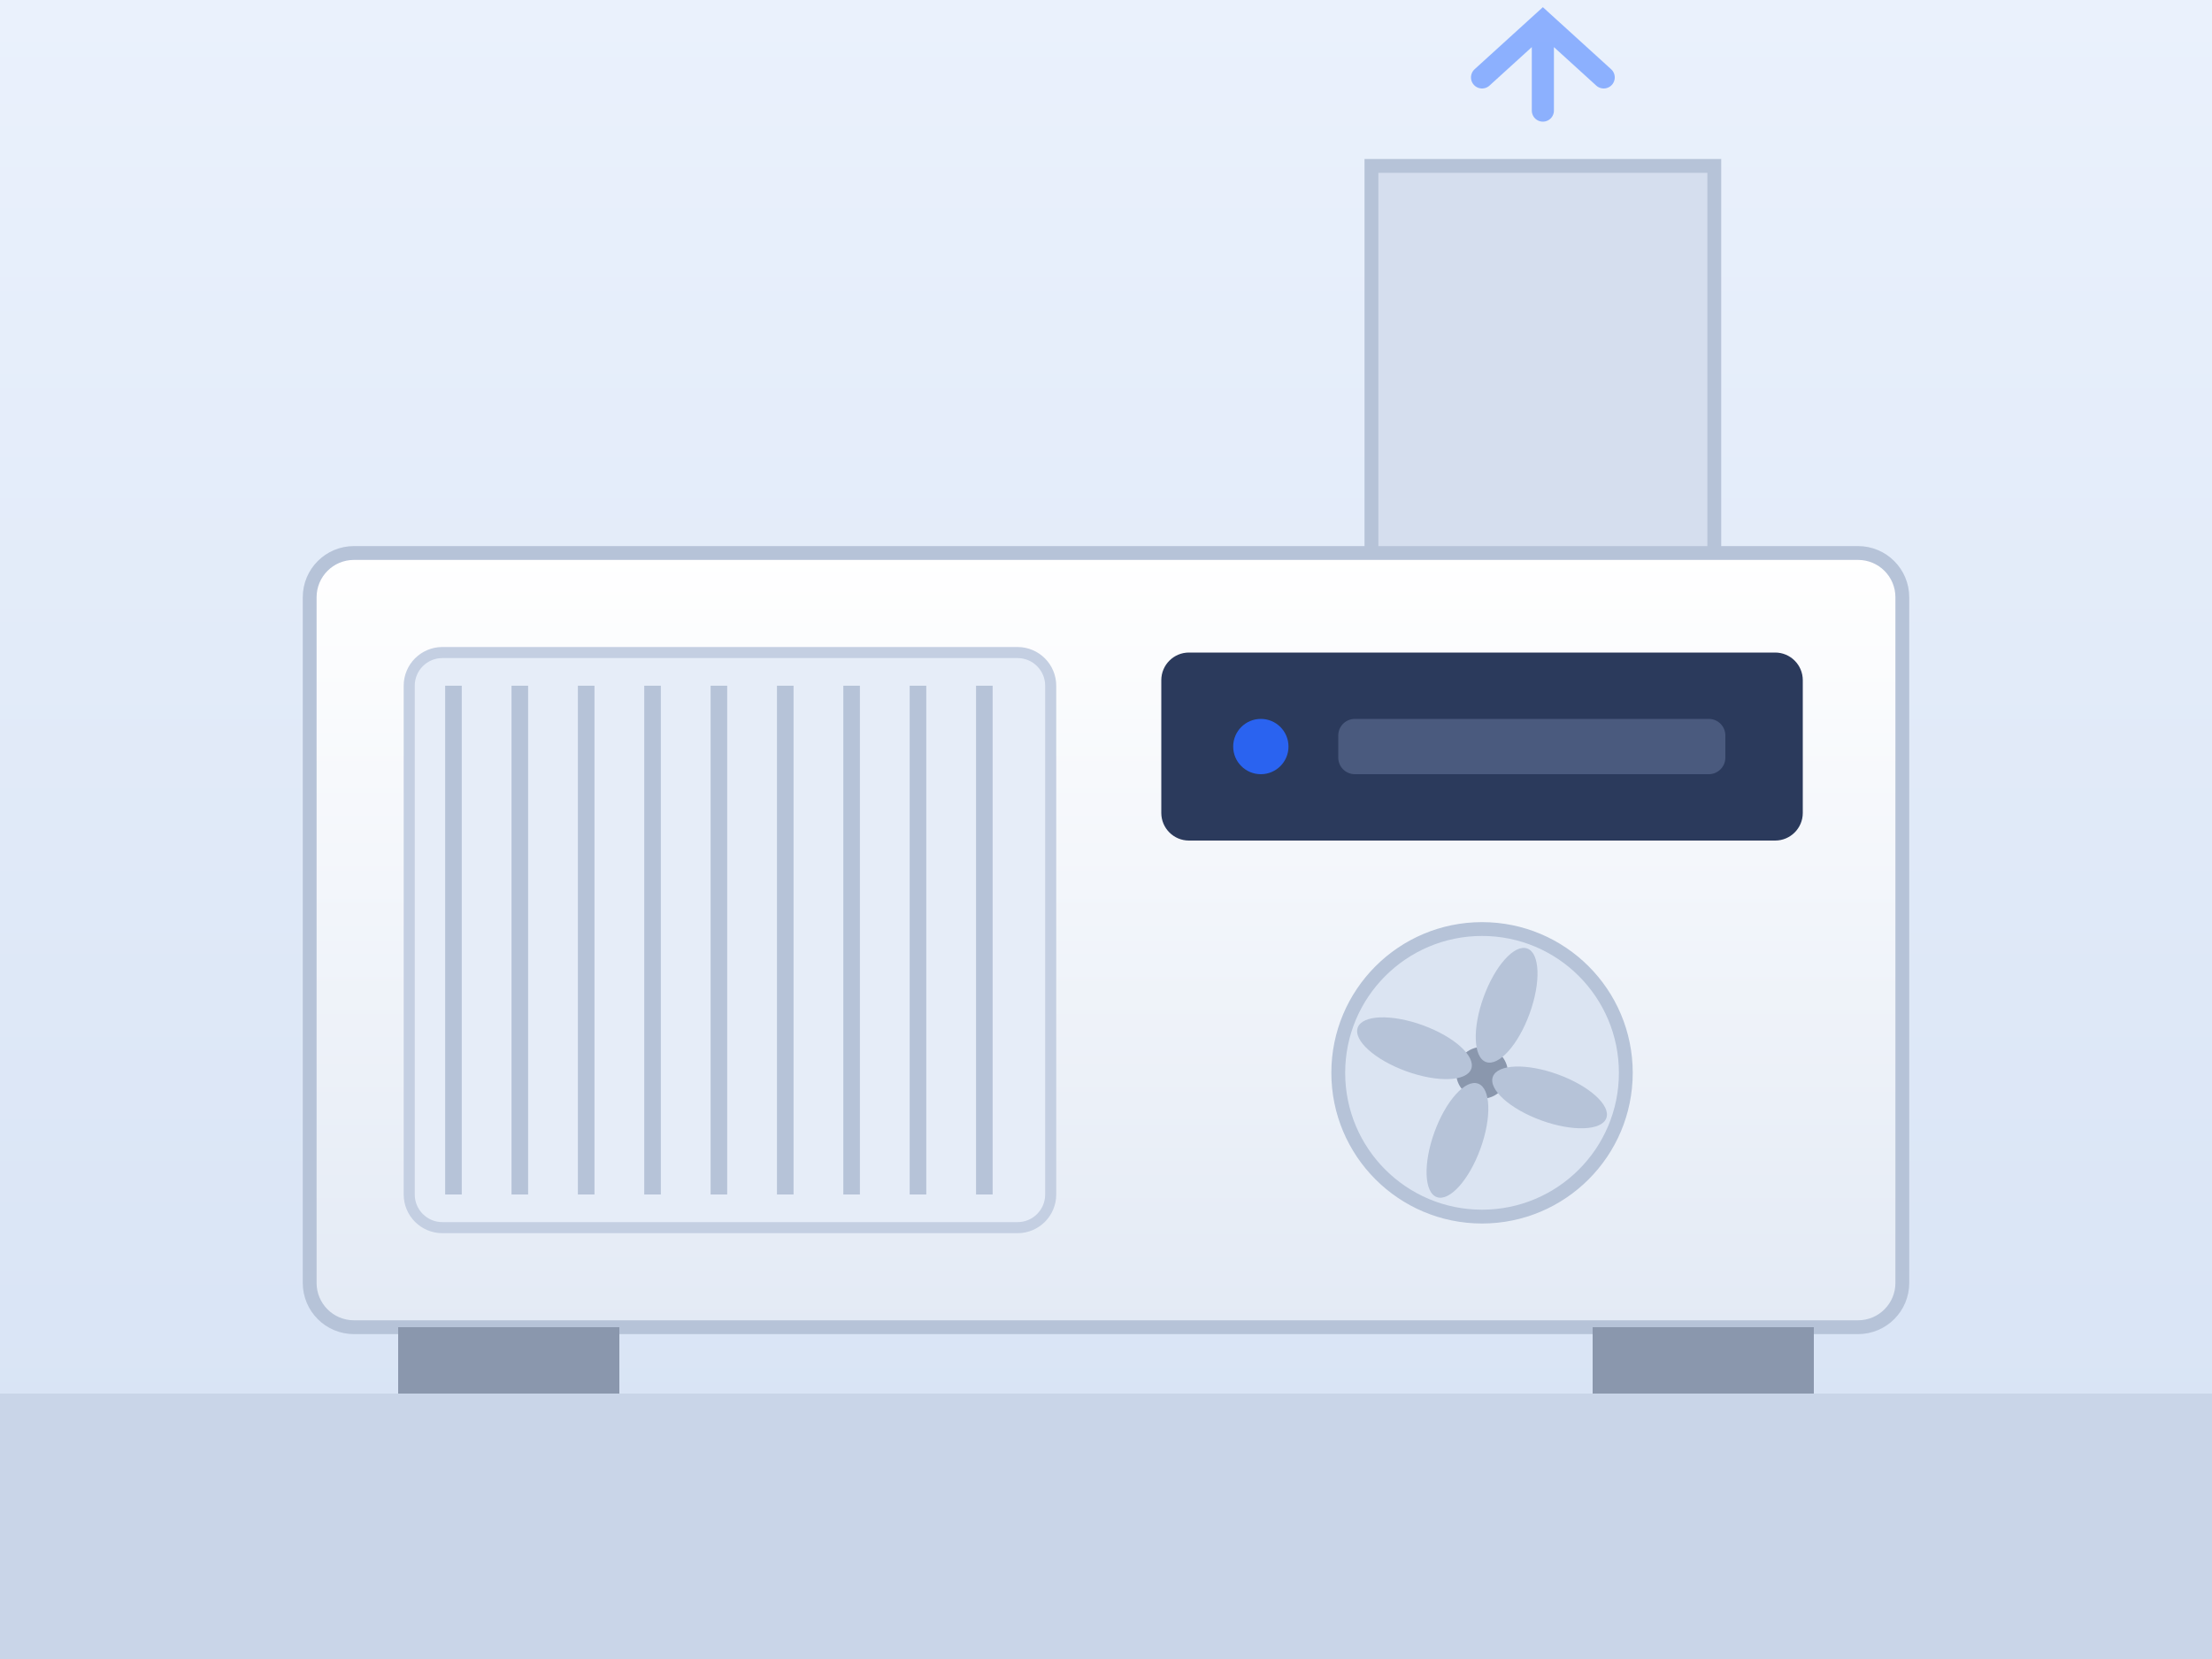
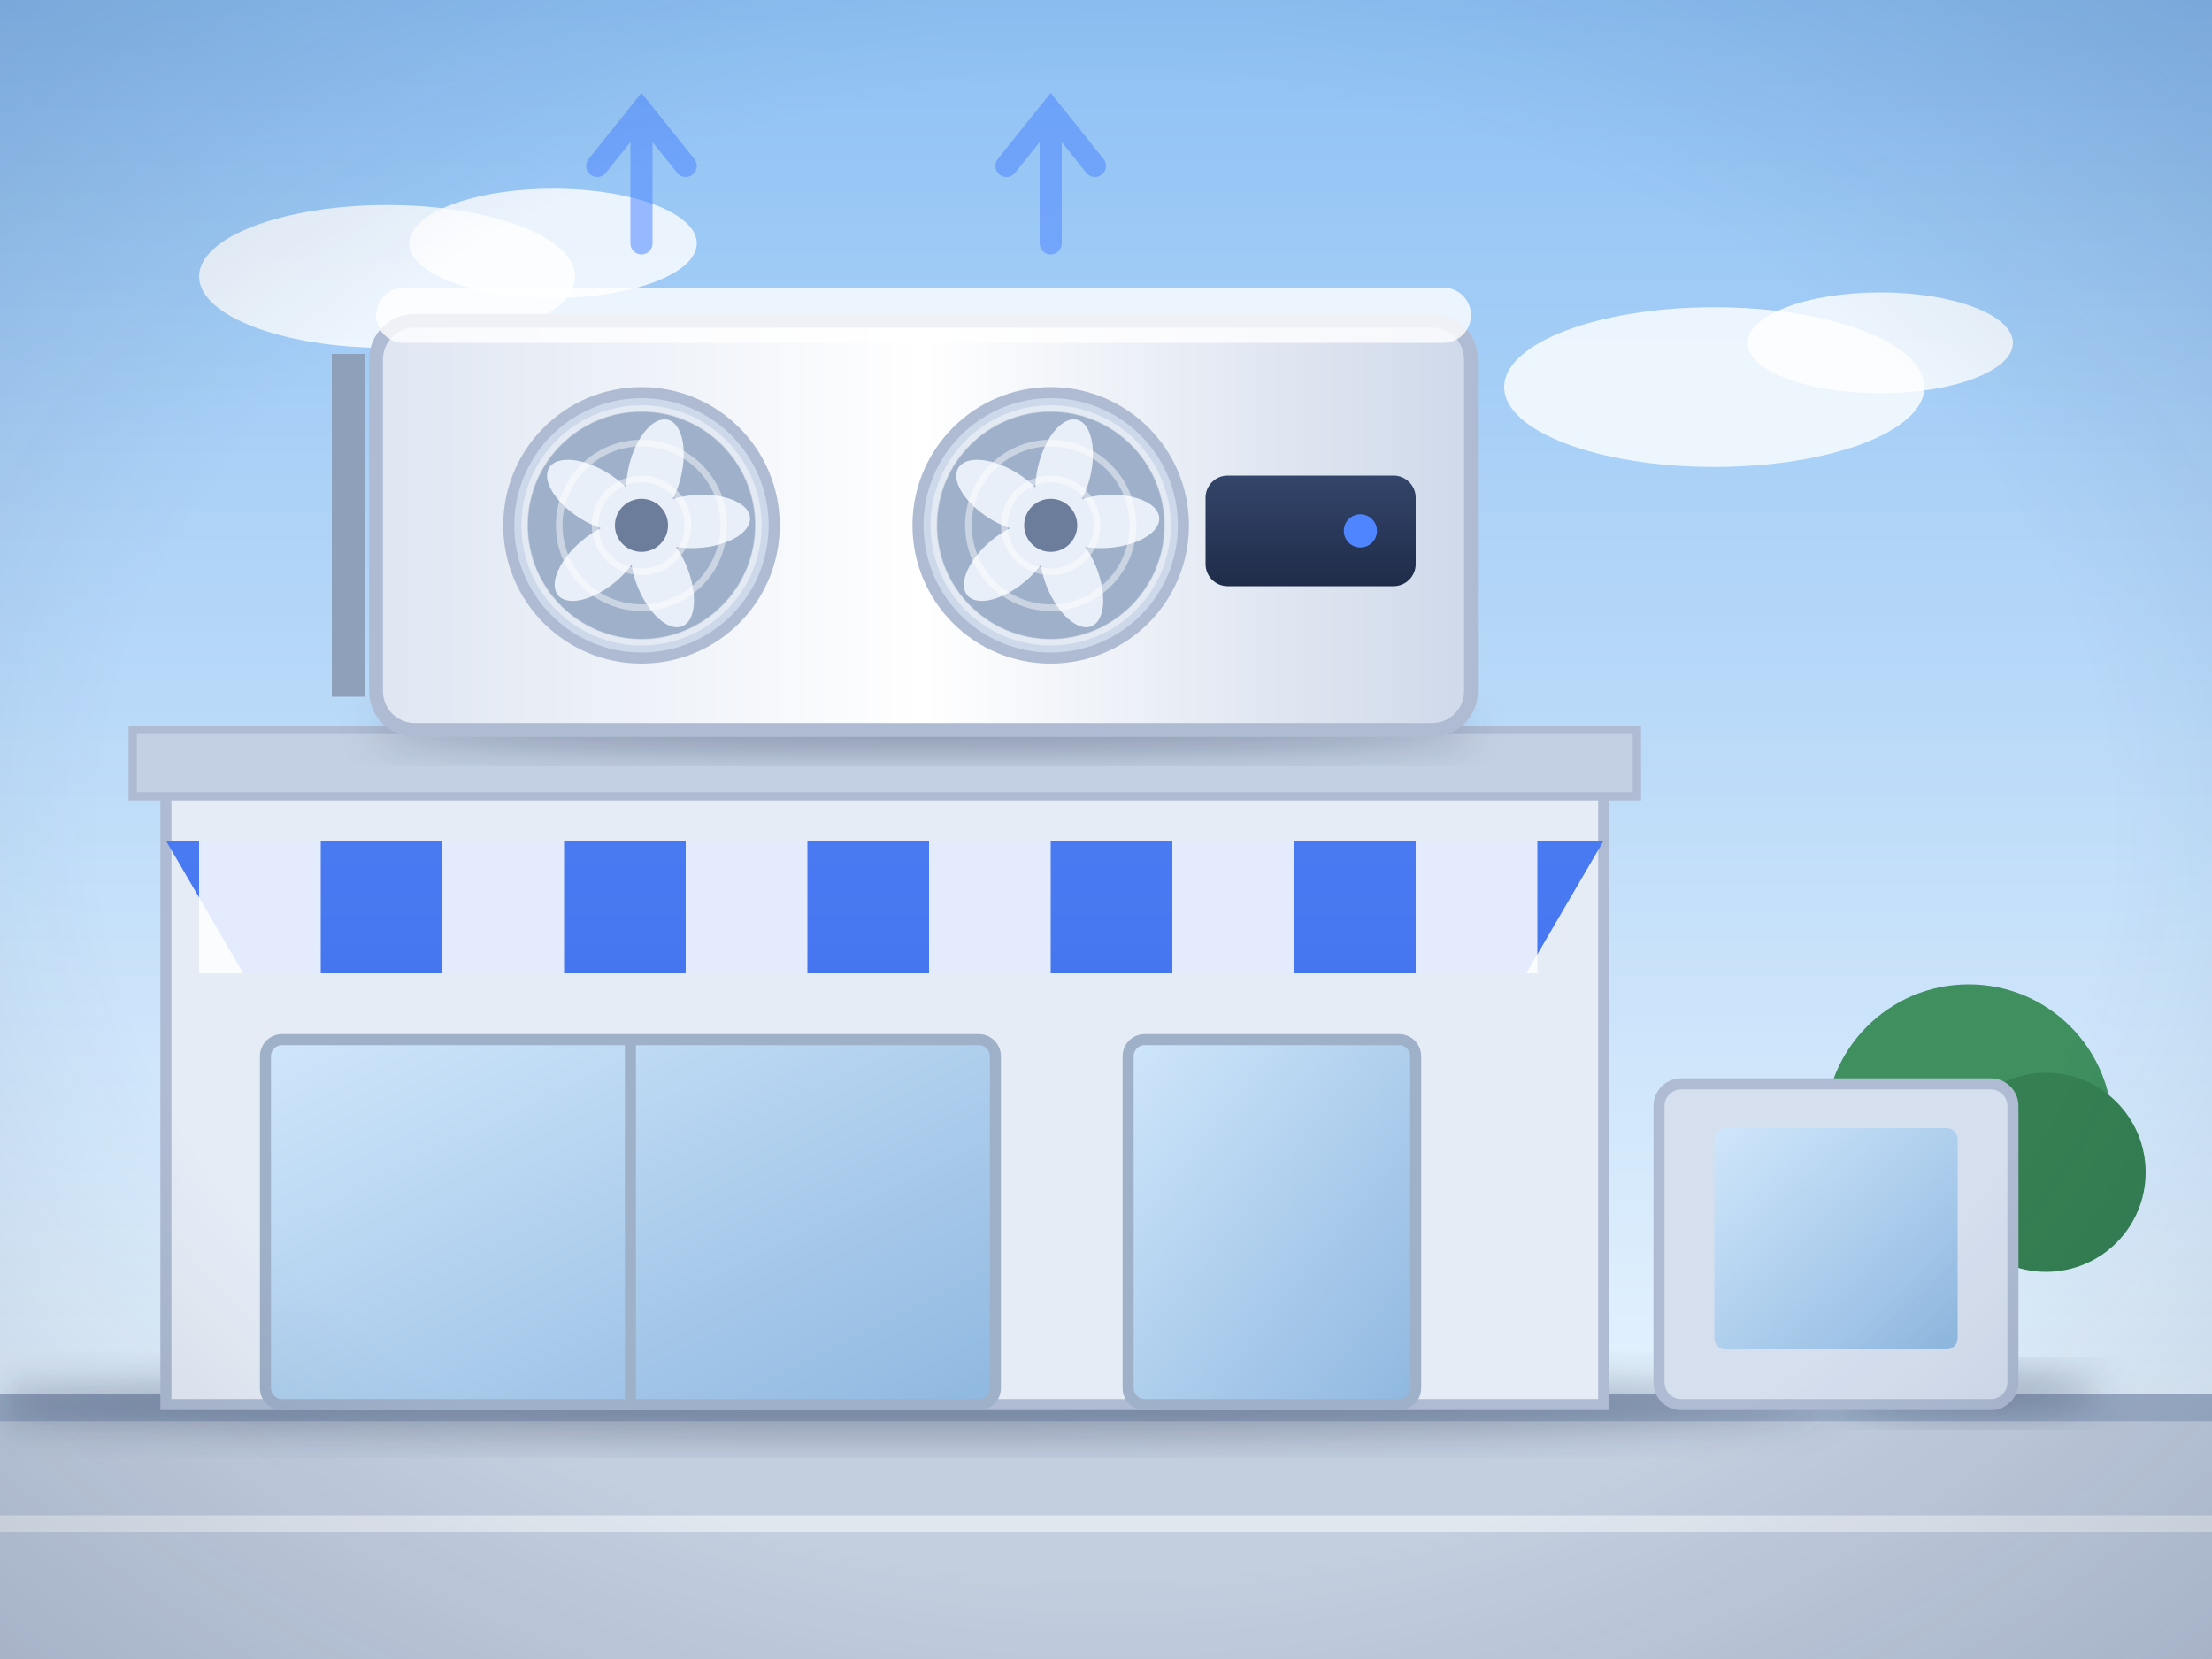
<svg xmlns="http://www.w3.org/2000/svg" viewBox="0 0 400 300" width="400" height="300">
  <defs>
-     <linearGradient id="bg" x1="0" y1="0" x2="0" y2="1">
-       <stop offset="0" stop-color="#eaf1fc" />
-       <stop offset="1" stop-color="#d6e2f4" />
+     <linearGradient id="wall" x1="0" y1="0" x2="0" y2="1">
+       <stop offset="0" stop-color="#f4f8fd" />
+       <stop offset="1" stop-color="#d6e1f1" />
+     </linearGradient>
+     <linearGradient id="floor" x1="0" y1="0" x2="0" y2="1">
+       <stop offset="0" stop-color="#b79f82" />
+       <stop offset="1" stop-color="#8d7659" />
    </linearGradient>
    <linearGradient id="body" x1="0" y1="0" x2="0" y2="1">
      <stop offset="0" stop-color="#ffffff" />
-       <stop offset="1" stop-color="#e3eaf5" />
+       <stop offset="0.7" stop-color="#eef2f9" />
+       <stop offset="1" stop-color="#d9e1ef" />
    </linearGradient>
-     <linearGradient id="wall" x1="0" y1="0" x2="0" y2="1">
-       <stop offset="0" stop-color="#eef3fa" />
-       <stop offset="1" stop-color="#d3deee" />
+     <linearGradient id="dark" x1="0" y1="0" x2="0" y2="1">
+       <stop offset="0" stop-color="#34456b" />
+       <stop offset="1" stop-color="#1f2c49" />
    </linearGradient>
-     <linearGradient id="floor" x1="0" y1="0" x2="0" y2="1">
-       <stop offset="0" stop-color="#9a8b78" />
-       <stop offset="1" stop-color="#76695a" />
+     <linearGradient id="air" x1="0" y1="0" x2="0" y2="1">
+       <stop offset="0" stop-color="#5a92ff" stop-opacity="0.38" />
+       <stop offset="1" stop-color="#5a92ff" stop-opacity="0" />
    </linearGradient>
+     <linearGradient id="airUp" x1="0" y1="1" x2="0" y2="0">
+       <stop offset="0" stop-color="#5a92ff" stop-opacity="0.38" />
+       <stop offset="1" stop-color="#5a92ff" stop-opacity="0" />
+     </linearGradient>
+     <linearGradient id="airL" x1="1" y1="0" x2="0" y2="0">
+       <stop offset="0" stop-color="#5a92ff" stop-opacity="0.38" />
+       <stop offset="1" stop-color="#5a92ff" stop-opacity="0" />
+     </linearGradient>
+     <linearGradient id="airR" x1="0" y1="0" x2="1" y2="0">
+       <stop offset="0" stop-color="#5a92ff" stop-opacity="0.38" />
+       <stop offset="1" stop-color="#5a92ff" stop-opacity="0" />
+     </linearGradient>
+     <linearGradient id="sky" x1="0" y1="0" x2="0" y2="1">
+       <stop offset="0" stop-color="#8ec1f4" />
+       <stop offset="1" stop-color="#e3f1fd" />
+     </linearGradient>
+     <linearGradient id="sun" x1="0" y1="0" x2="0" y2="1">
+       <stop offset="0" stop-color="#fff6d6" stop-opacity="0.75" />
+       <stop offset="1" stop-color="#fff6d6" stop-opacity="0" />
+     </linearGradient>
+     <linearGradient id="glass" x1="0" y1="0" x2="1" y2="1">
+       <stop offset="0" stop-color="#cfe6fb" />
+       <stop offset="1" stop-color="#8fb8e0" />
+     </linearGradient>
+     <linearGradient id="ceil" x1="0" y1="0" x2="0" y2="1">
+       <stop offset="0" stop-color="#e9eff8" />
+       <stop offset="1" stop-color="#d4dff0" />
+     </linearGradient>
+     <linearGradient id="metal" x1="0" y1="0" x2="1" y2="0">
+       <stop offset="0" stop-color="#dfe6f2" />
+       <stop offset="0.5" stop-color="#ffffff" />
+       <stop offset="1" stop-color="#cfd9ea" />
+     </linearGradient>
+     <radialGradient id="glow" cx="0.5" cy="0.5" r="0.5">
+       <stop offset="0" stop-color="#5a92ff" stop-opacity="0.35" />
+       <stop offset="1" stop-color="#5a92ff" stop-opacity="0" />
+     </radialGradient>
+     <radialGradient id="vig" cx="0.5" cy="0.5" r="0.75">
+       <stop offset="0.6" stop-color="#0b1d44" stop-opacity="0" />
+       <stop offset="1" stop-color="#0b1d44" stop-opacity="0.18" />
+     </radialGradient>
+     <filter id="blur" x="-30%" y="-30%" width="160%" height="160%">
+       <feGaussianBlur stdDeviation="3.5" />
+     </filter>
  </defs>
-   <rect width="400" height="300" fill="url(#bg)" />
-   <rect y="252" width="400" height="48" fill="#c9d5e8" />
-   <rect x="248" y="30" width="62" height="74" fill="#d5deee" stroke="#b6c3d8" stroke-width="2.5" />
-   <path d="M279 20 V4 M268 14 L279 4 L290 14" stroke="#4f86ff" stroke-width="4" fill="none" stroke-linecap="round" opacity="0.6" />
-   <rect x="56" y="100" width="288" height="140" rx="8" fill="url(#body)" stroke="#b6c3d8" stroke-width="2.5" />
-   <rect x="74" y="118" width="116" height="104" rx="6" fill="#e6edf8" stroke="#c4cfe2" stroke-width="2" />
-   <line x1="82" y1="124" x2="82" y2="216" stroke="#b6c3d8" stroke-width="3" />
-   <line x1="94" y1="124" x2="94" y2="216" stroke="#b6c3d8" stroke-width="3" />
-   <line x1="106" y1="124" x2="106" y2="216" stroke="#b6c3d8" stroke-width="3" />
-   <line x1="118" y1="124" x2="118" y2="216" stroke="#b6c3d8" stroke-width="3" />
-   <line x1="130" y1="124" x2="130" y2="216" stroke="#b6c3d8" stroke-width="3" />
-   <line x1="142" y1="124" x2="142" y2="216" stroke="#b6c3d8" stroke-width="3" />
-   <line x1="154" y1="124" x2="154" y2="216" stroke="#b6c3d8" stroke-width="3" />
-   <line x1="166" y1="124" x2="166" y2="216" stroke="#b6c3d8" stroke-width="3" />
-   <line x1="178" y1="124" x2="178" y2="216" stroke="#b6c3d8" stroke-width="3" />
-   <rect x="210" y="118" width="116" height="34" rx="5" fill="#2b3a5c" />
-   <circle cx="228" cy="135" r="5" fill="#2a63f0" />
-   <rect x="242" y="130" width="70" height="10" rx="3" fill="#4a5a7e" />
-   <circle cx="268" cy="194" r="26" fill="#dbe4f2" stroke="#b6c3d8" stroke-width="2.5" />
-   <circle cx="268" cy="194" r="4.68" fill="#8a97ad" />
-   <ellipse cx="268" cy="181.0" rx="4.42" ry="10.92" fill="#b6c3d8" transform="rotate(20 268 194)" />
-   <ellipse cx="268" cy="181.0" rx="4.42" ry="10.92" fill="#b6c3d8" transform="rotate(110 268 194)" />
-   <ellipse cx="268" cy="181.0" rx="4.42" ry="10.92" fill="#b6c3d8" transform="rotate(200 268 194)" />
-   <ellipse cx="268" cy="181.0" rx="4.42" ry="10.92" fill="#b6c3d8" transform="rotate(290 268 194)" />
-   <rect x="72" y="240" width="40" height="12" fill="#8a97ad" />
-   <rect x="288" y="240" width="40" height="12" fill="#8a97ad" />
+   <rect width="400" height="252" fill="url(#sky)" />
+   <ellipse cx="70" cy="50" rx="34" ry="12.92" fill="#fff" opacity="0.8" />
+   <ellipse cx="100" cy="44" rx="26" ry="9.88" fill="#fff" opacity="0.8" />
+   <ellipse cx="310" cy="70" rx="38" ry="14.44" fill="#fff" opacity="0.8" />
+   <ellipse cx="340" cy="62" rx="24" ry="9.12" fill="#fff" opacity="0.8" />
+   <rect y="252" width="400" height="48" fill="#c3cedf" />
+   <rect y="252" width="400" height="5" fill="#9fb0c9" />
+   <rect y="274" width="400" height="3" fill="#fff" opacity="0.5" />
+   <ellipse cx="356" cy="252" rx="24.0" ry="4" fill="#1b2b4a" opacity="0.3" filter="url(#blur)" />
+   <rect x="352.0" y="218.0" width="8.0" height="36.0" fill="#7a5c3e" />
+   <circle cx="356" cy="204.0" r="26.0" fill="#3f8f5f" />
+   <circle cx="342.0" cy="214.0" r="18.0" fill="#4aa06c" />
+   <circle cx="370.0" cy="212.0" r="18.0" fill="#357f52" />
+   <ellipse cx="160" cy="254" rx="170" ry="6" fill="#1b2b4a" opacity="0.3" filter="url(#blur)" />
+   <rect x="30" y="140" width="260" height="114" fill="#e6ecf6" stroke="#aebbd2" stroke-width="2" />
+   <rect x="24" y="132" width="272" height="12" fill="#c3cfe2" stroke="#aebbd2" stroke-width="1.5" />
+   <polygon points="44,176 276,176 290,152 30,152" fill="#2a63f0" />
+   <polygon points="44,176 276,176 290,152 30,152" fill="url(#body)" opacity="0.15" />
+   <rect x="36" y="152" width="22" height="24" fill="#fff" opacity="0.85" />
+   <rect x="80" y="152" width="22" height="24" fill="#fff" opacity="0.85" />
+   <rect x="124" y="152" width="22" height="24" fill="#fff" opacity="0.85" />
+   <rect x="168" y="152" width="22" height="24" fill="#fff" opacity="0.85" />
+   <rect x="212" y="152" width="22" height="24" fill="#fff" opacity="0.85" />
+   <rect x="256" y="152" width="22" height="24" fill="#fff" opacity="0.85" />
+   <rect x="48" y="188" width="132" height="66" rx="3" fill="url(#glass)" stroke="#9fb0c9" stroke-width="2" />
+   <line x1="114" y1="188" x2="114" y2="254" stroke="#9fb0c9" stroke-width="2" />
+   <rect x="204" y="188" width="52" height="66" rx="3" fill="url(#glass)" stroke="#9fb0c9" stroke-width="2" />
+   <rect x="72" y="104" width="190" height="28" fill="#aebbd2" />
+   <ellipse cx="167" cy="132" rx="100" ry="4" fill="#1b2b4a" opacity="0.35" filter="url(#blur)" />
+   <rect x="68" y="58" width="198" height="74" rx="7" fill="url(#metal)" stroke="#aebbd2" stroke-width="2.5" />
+   <rect x="68" y="52" width="198" height="10" rx="5" fill="#fff" opacity="0.8" />
+   <circle cx="116" cy="95" r="24" fill="#cdd8ea" stroke="#aebbd2" stroke-width="2" />
+   <circle cx="116" cy="95" r="20.64" fill="#9fb0ca" />
+   <ellipse cx="116" cy="84.92" rx="4.8" ry="9.6" fill="#e9eff8" transform="rotate(14 116 95)" />
+   <ellipse cx="116" cy="84.92" rx="4.8" ry="9.6" fill="#e9eff8" transform="rotate(86 116 95)" />
+   <ellipse cx="116" cy="84.92" rx="4.8" ry="9.6" fill="#e9eff8" transform="rotate(158 116 95)" />
+   <ellipse cx="116" cy="84.92" rx="4.8" ry="9.6" fill="#e9eff8" transform="rotate(230 116 95)" />
+   <ellipse cx="116" cy="84.92" rx="4.8" ry="9.6" fill="#e9eff8" transform="rotate(302 116 95)" />
+   <circle cx="116" cy="95" r="4.8" fill="#6b7d9a" />
+   <circle cx="116" cy="95" r="8.4" fill="none" stroke="#fff" stroke-opacity="0.45" stroke-width="1.2" />
+   <circle cx="116" cy="95" r="14.88" fill="none" stroke="#fff" stroke-opacity="0.45" stroke-width="1.2" />
+   <circle cx="116" cy="95" r="21.12" fill="none" stroke="#fff" stroke-opacity="0.45" stroke-width="1.2" />
+   <circle cx="190" cy="95" r="24" fill="#cdd8ea" stroke="#aebbd2" stroke-width="2" />
+   <circle cx="190" cy="95" r="20.64" fill="#9fb0ca" />
+   <ellipse cx="190" cy="84.92" rx="4.8" ry="9.6" fill="#e9eff8" transform="rotate(14 190 95)" />
+   <ellipse cx="190" cy="84.92" rx="4.8" ry="9.6" fill="#e9eff8" transform="rotate(86 190 95)" />
+   <ellipse cx="190" cy="84.92" rx="4.8" ry="9.6" fill="#e9eff8" transform="rotate(158 190 95)" />
+   <ellipse cx="190" cy="84.92" rx="4.8" ry="9.6" fill="#e9eff8" transform="rotate(230 190 95)" />
+   <ellipse cx="190" cy="84.92" rx="4.8" ry="9.6" fill="#e9eff8" transform="rotate(302 190 95)" />
+   <circle cx="190" cy="95" r="4.8" fill="#6b7d9a" />
+   <circle cx="190" cy="95" r="8.4" fill="none" stroke="#fff" stroke-opacity="0.45" stroke-width="1.2" />
+   <circle cx="190" cy="95" r="14.88" fill="none" stroke="#fff" stroke-opacity="0.45" stroke-width="1.2" />
+   <circle cx="190" cy="95" r="21.12" fill="none" stroke="#fff" stroke-opacity="0.45" stroke-width="1.2" />
+   <rect x="218" y="86" width="38" height="20" rx="4" fill="url(#dark)" />
+   <circle cx="246" cy="96" r="3" fill="#4f86ff" />
+   <rect x="60" y="64" width="6" height="62" fill="#8fa0bb" />
+   <g fill="none" stroke="#4f86ff" stroke-width="4" stroke-linecap="round" opacity="0.55">
+     <path d="M116 44 V22 M108 30 L116 20 L124 30" />
+     <path d="M190 44 V22 M182 30 L190 20 L198 30" />
+   </g>
+   <rect x="300" y="196" width="64" height="58" rx="4" fill="#d6dfee" stroke="#aebbd2" stroke-width="2" />
+   <rect x="310" y="204" width="44" height="40" rx="2" fill="url(#glass)" />
+   <rect width="400" height="300" fill="url(#vig)" />
</svg>
